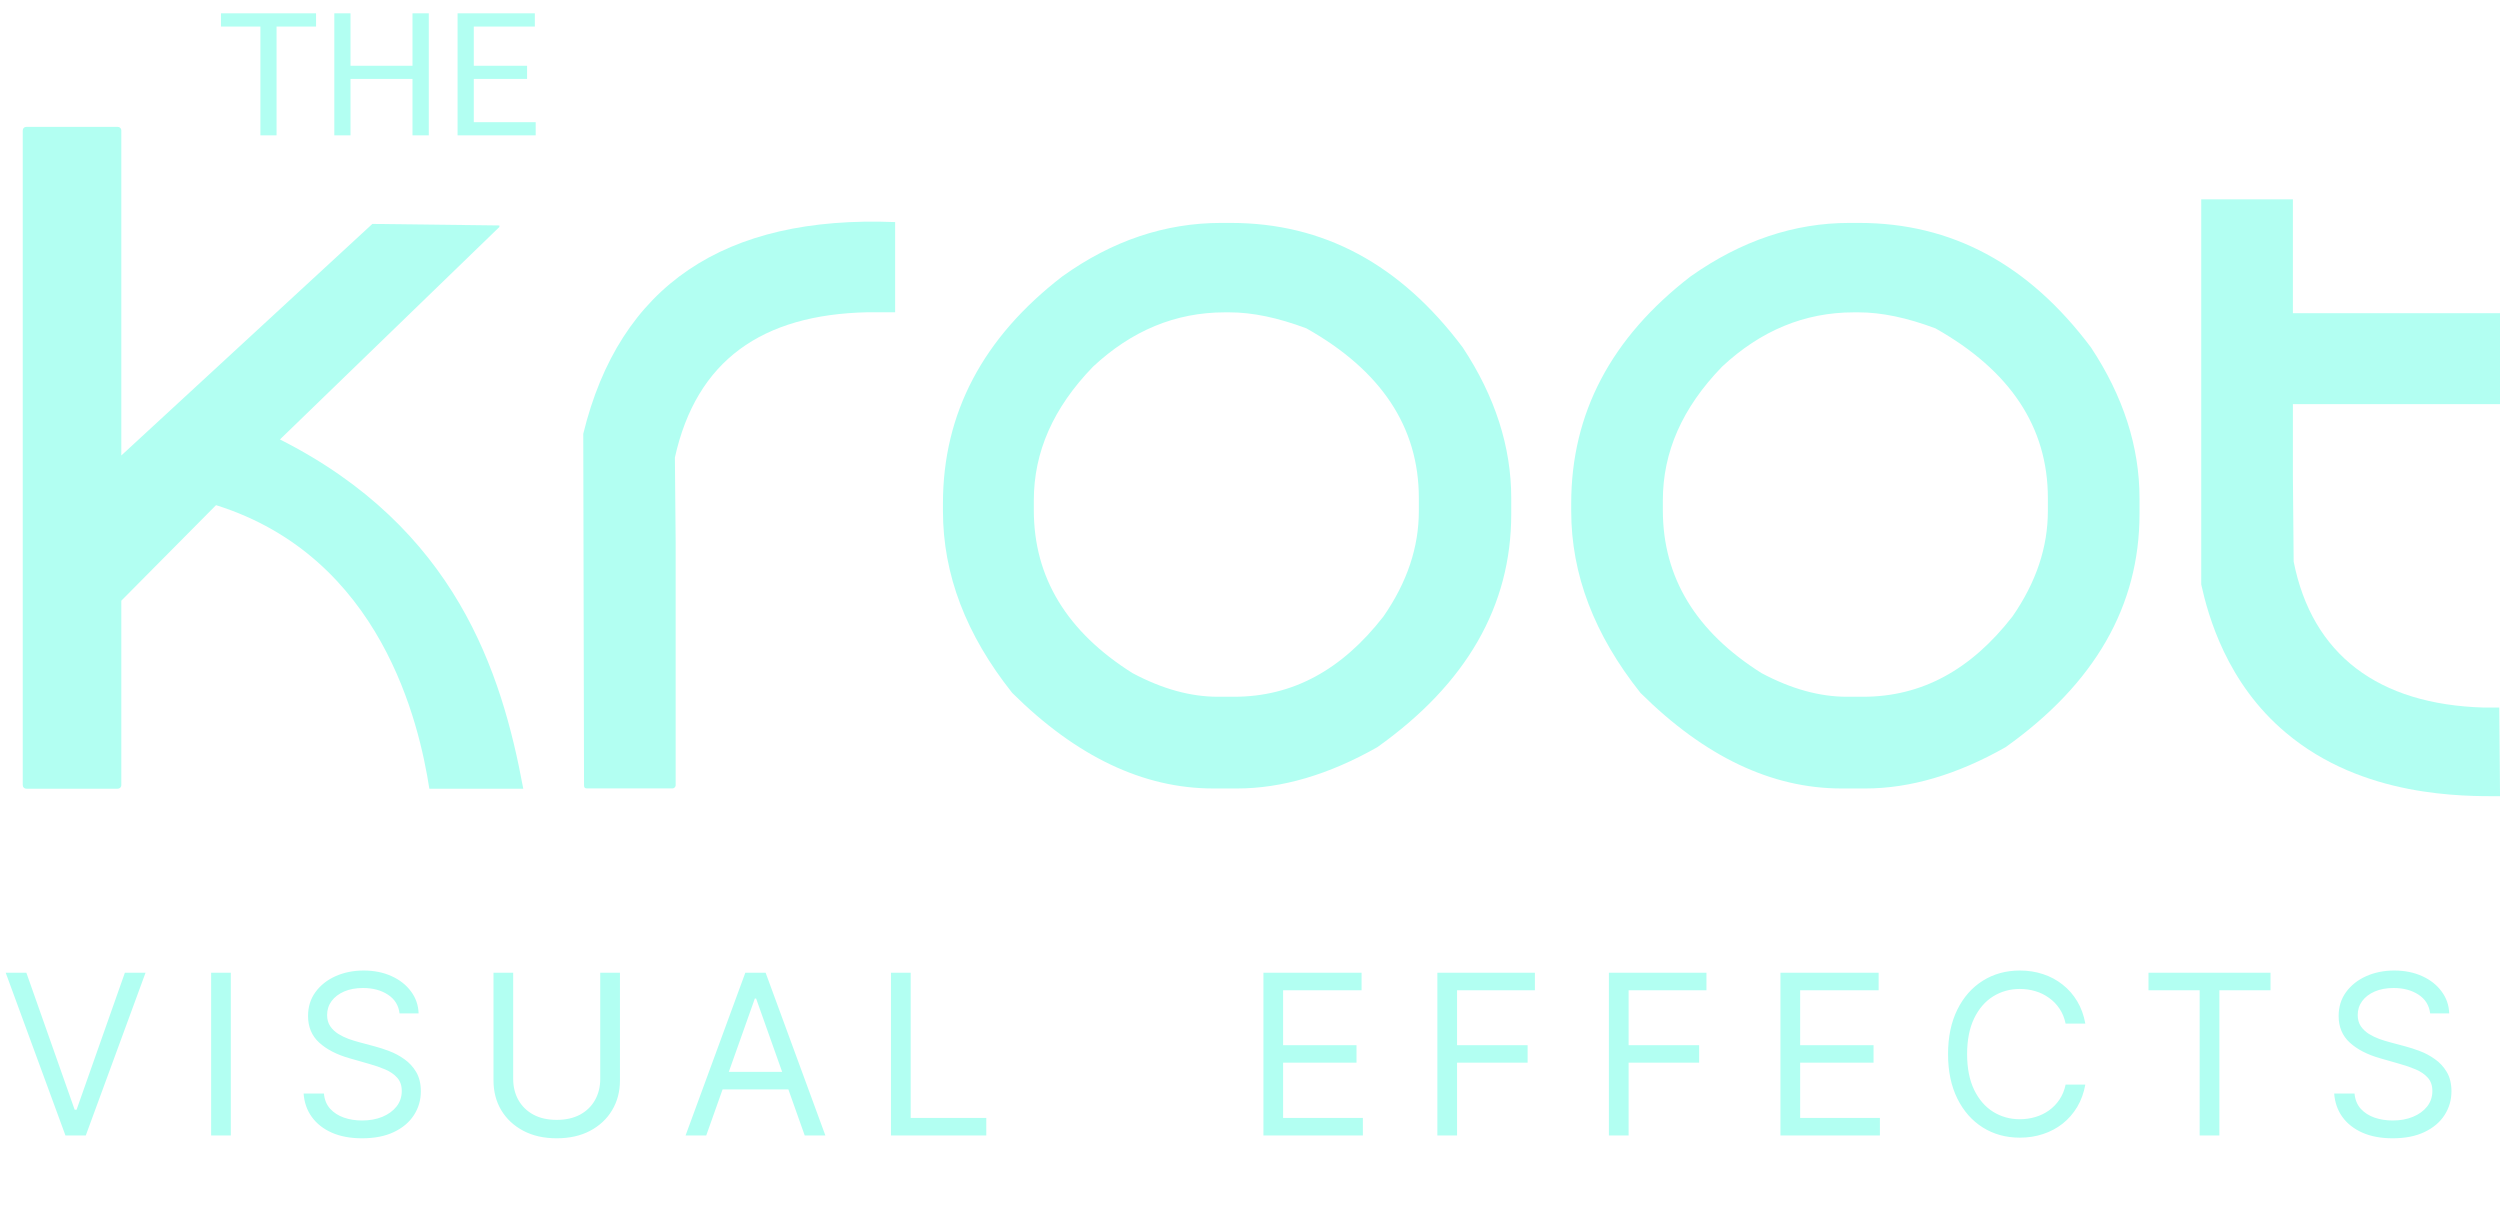
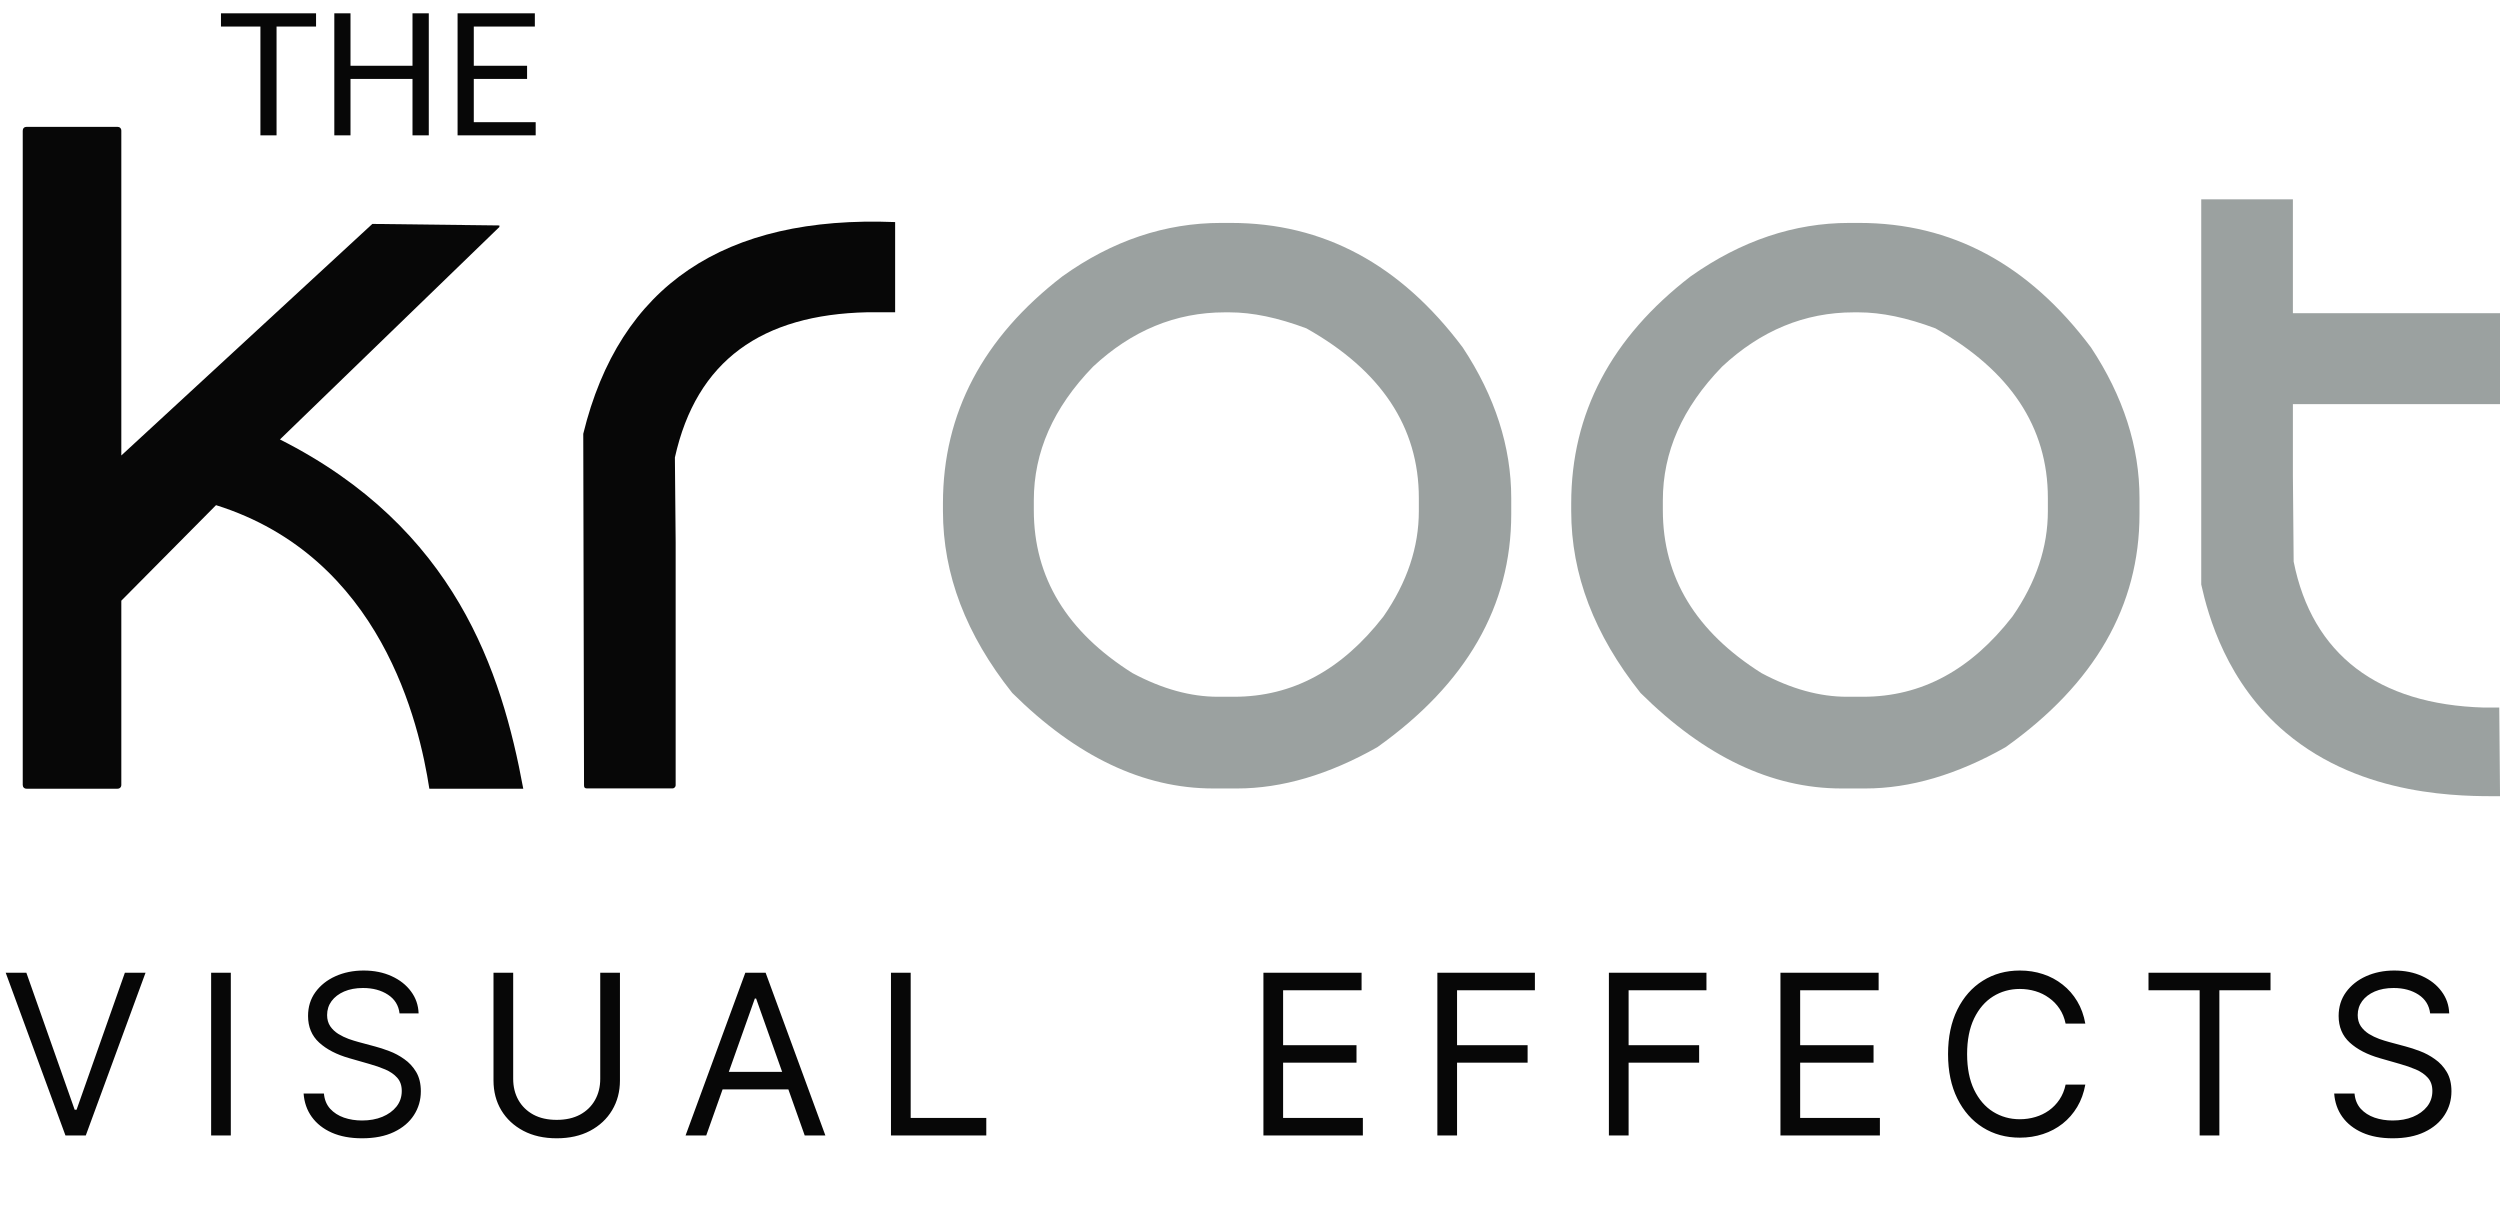
<svg xmlns="http://www.w3.org/2000/svg" width="95" height="46" viewBox="0 0 95 46" fill="none">
-   <path d="M14.149 8.509L18.977 8.567V8.625L10.638 16.699C17.309 20.067 19.065 25.527 19.884 29.971H16.315C15.934 27.502 14.5 21.171 8.209 19.196L4.61 22.826V29.826C4.61 29.913 4.551 29.971 4.463 29.971H1.011C0.923 29.971 0.864 29.913 0.864 29.826V4.966C0.864 4.878 0.923 4.82 1.011 4.82H4.463C4.551 4.82 4.61 4.878 4.61 4.966V9.757V15.973V17.308" fill="#B2FFF2" />
-   <path d="M22.164 16.484C23.539 10.85 27.519 8.178 34.015 8.439V8.701V8.991V9.514V11.576V11.866C33.693 11.866 33.313 11.866 32.962 11.866C28.953 11.953 26.465 13.696 25.646 17.384L25.675 20.608V29.843C25.675 29.901 25.617 29.96 25.558 29.96H22.31C22.223 29.96 22.193 29.93 22.193 29.843" fill="#B2FFF2" />
-   <path d="M46.396 8.471H46.776C50.287 8.471 53.214 10.039 55.584 13.204C56.813 15.063 57.427 16.98 57.427 18.926V19.536C57.427 23.021 55.73 25.983 52.336 28.394C50.492 29.439 48.707 29.962 47.01 29.962H46.103C43.44 29.962 40.894 28.742 38.466 26.332C36.71 24.124 35.832 21.83 35.832 19.42V19.129C35.832 15.702 37.354 12.827 40.368 10.504C42.27 9.139 44.289 8.471 46.396 8.471ZM39.285 19.013V19.39C39.285 21.946 40.543 24.008 43.031 25.576C44.172 26.186 45.254 26.477 46.279 26.477H46.893C49.117 26.477 50.99 25.46 52.57 23.427C53.477 22.12 53.916 20.785 53.916 19.42V18.926C53.916 16.225 52.482 14.076 49.644 12.478C48.561 12.072 47.595 11.869 46.718 11.869H46.542C44.669 11.869 43.001 12.566 41.538 13.931C40.017 15.499 39.285 17.183 39.285 19.013Z" fill="#B2FFF2" />
-   <path d="M70.27 8.471H70.65C74.162 8.471 77.088 10.039 79.458 13.204C80.687 15.063 81.301 16.98 81.301 18.926V19.536C81.301 23.021 79.604 25.983 76.21 28.394C74.366 29.439 72.581 29.962 70.884 29.962H69.977C67.314 29.962 64.768 28.742 62.34 26.332C60.584 24.124 59.706 21.83 59.706 19.42V19.129C59.706 15.702 61.228 12.827 64.242 10.504C66.173 9.139 68.192 8.471 70.27 8.471ZM63.188 19.013V19.39C63.188 21.946 64.447 24.008 66.934 25.576C68.075 26.186 69.158 26.477 70.182 26.477H70.796C73.02 26.477 74.893 25.46 76.473 23.427C77.38 22.12 77.819 20.785 77.819 19.42V18.926C77.819 16.225 76.385 14.076 73.547 12.478C72.464 12.072 71.499 11.869 70.621 11.869H70.445C68.572 11.869 66.904 12.566 65.441 13.931C63.92 15.499 63.188 17.183 63.188 19.013Z" fill="#B2FFF2" />
-   <path d="M95.001 30.256C93.625 30.256 89.793 30.314 86.866 27.846C84.613 25.958 83.911 23.402 83.647 22.211C83.647 20.934 83.647 20.062 83.647 19.772C83.647 18.668 83.647 17.274 83.647 15.822V7.574H83.764H87.013H87.13V11.902H95.001V15.357H87.13V18.087L87.159 21.34C87.862 24.883 90.377 26.771 94.386 26.887C94.679 26.887 94.972 26.887 94.972 26.887" fill="#B2FFF2" />
-   <path d="M12.01 1.009H10.509V5.143H9.896V1.009H8.397V0.506H12.01V1.009ZM16.294 5.143H15.675V2.999H13.319V5.143H12.704V0.506H13.319V2.499H15.675V0.506H16.294V5.143ZM20.029 2.999H18.004V4.643H20.356V5.143H17.388V0.506H20.324V1.009H18.004V2.499H20.029V2.999Z" fill="#B2FFF2" />
-   <path d="M1.002 36.965L2.837 42.169H2.91L4.745 36.965H5.53L3.26 43.147H2.487L0.217 36.965H1.002ZM8.771 36.965V43.147H8.023V36.965H8.771ZM15.183 38.51C15.147 38.204 15 37.967 14.742 37.798C14.485 37.629 14.169 37.544 13.794 37.544C13.521 37.544 13.281 37.589 13.076 37.677C12.873 37.766 12.714 37.887 12.599 38.042C12.486 38.197 12.43 38.373 12.43 38.571C12.43 38.736 12.469 38.877 12.548 38.996C12.628 39.113 12.731 39.21 12.856 39.289C12.98 39.365 13.111 39.429 13.248 39.479C13.385 39.527 13.511 39.567 13.625 39.597L14.253 39.766C14.414 39.808 14.593 39.866 14.79 39.941C14.99 40.015 15.18 40.117 15.361 40.246C15.544 40.373 15.695 40.535 15.814 40.735C15.932 40.934 15.992 41.178 15.992 41.468C15.992 41.802 15.904 42.104 15.729 42.374C15.556 42.643 15.303 42.858 14.969 43.017C14.637 43.176 14.233 43.255 13.758 43.255C13.316 43.255 12.932 43.184 12.608 43.041C12.286 42.898 12.033 42.699 11.848 42.443C11.664 42.188 11.561 41.891 11.537 41.553H12.309C12.329 41.786 12.408 41.979 12.545 42.132C12.684 42.283 12.859 42.396 13.07 42.47C13.283 42.543 13.513 42.579 13.758 42.579C14.044 42.579 14.3 42.533 14.528 42.44C14.755 42.346 14.935 42.215 15.068 42.048C15.201 41.879 15.267 41.681 15.267 41.456C15.267 41.251 15.21 41.084 15.095 40.955C14.981 40.826 14.83 40.722 14.643 40.641C14.456 40.561 14.253 40.49 14.036 40.43L13.275 40.212C12.792 40.074 12.41 39.876 12.128 39.618C11.847 39.36 11.706 39.023 11.706 38.607C11.706 38.261 11.799 37.959 11.986 37.701C12.175 37.442 12.429 37.24 12.747 37.097C13.067 36.953 13.424 36.88 13.819 36.88C14.217 36.88 14.571 36.952 14.881 37.094C15.191 37.235 15.437 37.428 15.618 37.674C15.801 37.919 15.897 38.198 15.907 38.51H15.183ZM22.809 36.965H23.558V41.058C23.558 41.48 23.458 41.858 23.259 42.19C23.062 42.52 22.783 42.78 22.423 42.971C22.063 43.161 21.64 43.255 21.155 43.255C20.67 43.255 20.248 43.161 19.888 42.971C19.527 42.78 19.248 42.52 19.049 42.19C18.851 41.858 18.753 41.48 18.753 41.058V36.965H19.501V40.997C19.501 41.299 19.568 41.568 19.7 41.803C19.833 42.037 20.022 42.221 20.268 42.356C20.515 42.489 20.811 42.555 21.155 42.555C21.499 42.555 21.795 42.489 22.043 42.356C22.29 42.221 22.479 42.037 22.61 41.803C22.743 41.568 22.809 41.299 22.809 40.997V36.965ZM26.837 43.147H26.052L28.322 36.965H29.094L31.364 43.147H30.579L28.732 37.943H28.684L26.837 43.147ZM27.126 40.732H30.29V41.396H27.126V40.732ZM33.857 43.147V36.965H34.606V42.482H37.479V43.147H33.857ZM48.01 43.147V36.965H51.74V37.629H48.758V39.718H51.547V40.382H48.758V42.482H51.789V43.147H48.01ZM54.62 43.147V36.965H58.326V37.629H55.368V39.718H58.049V40.382H55.368V43.147H54.62ZM61.138 43.147V36.965H64.845V37.629H61.887V39.718H64.567V40.382H61.887V43.147H61.138ZM67.657 43.147V36.965H71.388V37.629H68.406V39.718H71.195V40.382H68.406V42.482H71.436V43.147H67.657ZM79.242 38.897H78.493C78.449 38.681 78.371 38.492 78.261 38.329C78.152 38.166 78.019 38.029 77.862 37.919C77.707 37.806 77.535 37.721 77.346 37.665C77.157 37.609 76.96 37.58 76.754 37.58C76.38 37.58 76.041 37.675 75.737 37.864C75.435 38.053 75.195 38.332 75.016 38.7C74.839 39.069 74.75 39.52 74.75 40.056C74.75 40.591 74.839 41.043 75.016 41.411C75.195 41.779 75.435 42.058 75.737 42.247C76.041 42.436 76.38 42.531 76.754 42.531C76.96 42.531 77.157 42.502 77.346 42.446C77.535 42.39 77.707 42.306 77.862 42.196C78.019 42.083 78.152 41.945 78.261 41.782C78.371 41.617 78.449 41.428 78.493 41.215H79.242C79.185 41.531 79.083 41.813 78.934 42.063C78.785 42.312 78.6 42.525 78.378 42.7C78.157 42.873 77.909 43.005 77.633 43.095C77.359 43.186 77.066 43.231 76.754 43.231C76.227 43.231 75.758 43.102 75.348 42.845C74.937 42.587 74.614 42.221 74.379 41.746C74.144 41.271 74.026 40.708 74.026 40.056C74.026 39.404 74.144 38.84 74.379 38.365C74.614 37.89 74.937 37.524 75.348 37.267C75.758 37.009 76.227 36.88 76.754 36.88C77.066 36.88 77.359 36.925 77.633 37.016C77.909 37.106 78.157 37.239 78.378 37.414C78.6 37.587 78.785 37.799 78.934 38.048C79.083 38.296 79.185 38.578 79.242 38.897ZM81.643 37.629V36.965H86.28V37.629H84.336V43.147H83.587V37.629H81.643ZM92.346 38.51C92.309 38.204 92.162 37.967 91.905 37.798C91.647 37.629 91.331 37.544 90.957 37.544C90.683 37.544 90.444 37.589 90.239 37.677C90.035 37.766 89.876 37.887 89.762 38.042C89.649 38.197 89.593 38.373 89.593 38.571C89.593 38.736 89.632 38.877 89.71 38.996C89.791 39.113 89.894 39.21 90.018 39.289C90.143 39.365 90.274 39.429 90.411 39.479C90.548 39.527 90.673 39.567 90.788 39.597L91.416 39.766C91.577 39.808 91.756 39.866 91.953 39.941C92.153 40.015 92.343 40.117 92.524 40.246C92.707 40.373 92.858 40.535 92.977 40.735C93.095 40.934 93.155 41.178 93.155 41.468C93.155 41.802 93.067 42.104 92.892 42.374C92.719 42.643 92.465 42.858 92.131 43.017C91.799 43.176 91.396 43.255 90.921 43.255C90.478 43.255 90.095 43.184 89.771 43.041C89.449 42.898 89.195 42.699 89.01 42.443C88.827 42.188 88.724 41.891 88.699 41.553H89.472C89.492 41.786 89.571 41.979 89.707 42.132C89.846 42.283 90.021 42.396 90.233 42.47C90.446 42.543 90.675 42.579 90.921 42.579C91.207 42.579 91.463 42.533 91.691 42.44C91.918 42.346 92.098 42.215 92.231 42.048C92.364 41.879 92.43 41.681 92.43 41.456C92.43 41.251 92.373 41.084 92.258 40.955C92.143 40.826 91.993 40.722 91.805 40.641C91.618 40.561 91.416 40.49 91.199 40.43L90.438 40.212C89.955 40.074 89.573 39.876 89.291 39.618C89.009 39.36 88.868 39.023 88.868 38.607C88.868 38.261 88.962 37.959 89.149 37.701C89.338 37.442 89.592 37.24 89.91 37.097C90.23 36.953 90.587 36.88 90.981 36.88C91.38 36.88 91.734 36.952 92.044 37.094C92.354 37.235 92.599 37.428 92.78 37.674C92.963 37.919 93.06 38.198 93.07 38.51H92.346Z" fill="#B2FFF2" />
+   <path d="M14.149 8.509L18.977 8.567V8.625L10.638 16.699C17.309 20.067 19.065 25.527 19.884 29.971H16.315C15.934 27.502 14.5 21.171 8.209 19.196L4.61 22.826V29.826C4.61 29.913 4.551 29.971 4.463 29.971H1.011C0.923 29.971 0.864 29.913 0.864 29.826V4.966C0.864 4.878 0.923 4.82 1.011 4.82H4.463C4.551 4.82 4.61 4.878 4.61 4.966V9.757V15.973V17.308" fill="#070707" />
+   <path d="M22.164 16.484C23.539 10.85 27.519 8.178 34.015 8.439V8.701V8.991V9.514V11.576V11.866C33.693 11.866 33.313 11.866 32.962 11.866C28.953 11.953 26.465 13.696 25.646 17.384L25.675 20.608V29.843C25.675 29.901 25.617 29.96 25.558 29.96H22.31C22.223 29.96 22.193 29.93 22.193 29.843" fill="#070707" />
+   <path d="M46.396 8.471H46.776C50.287 8.471 53.214 10.039 55.584 13.204C56.813 15.063 57.427 16.98 57.427 18.926V19.536C57.427 23.021 55.73 25.983 52.336 28.394C50.492 29.439 48.707 29.962 47.01 29.962H46.103C43.44 29.962 40.894 28.742 38.466 26.332C36.71 24.124 35.832 21.83 35.832 19.42V19.129C35.832 15.702 37.354 12.827 40.368 10.504C42.27 9.139 44.289 8.471 46.396 8.471ZM39.285 19.013V19.39C39.285 21.946 40.543 24.008 43.031 25.576C44.172 26.186 45.254 26.477 46.279 26.477H46.893C49.117 26.477 50.99 25.46 52.57 23.427C53.477 22.12 53.916 20.785 53.916 19.42V18.926C53.916 16.225 52.482 14.076 49.644 12.478C48.561 12.072 47.595 11.869 46.718 11.869H46.542C44.669 11.869 43.001 12.566 41.538 13.931C40.017 15.499 39.285 17.183 39.285 19.013Z" fill="#9BA1A0" />
+   <path d="M70.27 8.471H70.65C74.162 8.471 77.088 10.039 79.458 13.204C80.687 15.063 81.301 16.98 81.301 18.926V19.536C81.301 23.021 79.604 25.983 76.21 28.394C74.366 29.439 72.581 29.962 70.884 29.962H69.977C67.314 29.962 64.768 28.742 62.34 26.332C60.584 24.124 59.706 21.83 59.706 19.42V19.129C59.706 15.702 61.228 12.827 64.242 10.504C66.173 9.139 68.192 8.471 70.27 8.471ZM63.188 19.013V19.39C63.188 21.946 64.447 24.008 66.934 25.576C68.075 26.186 69.158 26.477 70.182 26.477H70.796C73.02 26.477 74.893 25.46 76.473 23.427C77.38 22.12 77.819 20.785 77.819 19.42V18.926C77.819 16.225 76.385 14.076 73.547 12.478C72.464 12.072 71.499 11.869 70.621 11.869H70.445C68.572 11.869 66.904 12.566 65.441 13.931C63.92 15.499 63.188 17.183 63.188 19.013Z" fill="#9BA1A0" />
+   <path d="M95.001 30.256C93.625 30.256 89.793 30.314 86.866 27.846C84.613 25.958 83.911 23.402 83.647 22.211C83.647 20.934 83.647 20.062 83.647 19.772C83.647 18.668 83.647 17.274 83.647 15.822V7.574H83.764H87.013H87.13V11.902H95.001V15.357H87.13V18.087L87.159 21.34C87.862 24.883 90.377 26.771 94.386 26.887C94.679 26.887 94.972 26.887 94.972 26.887" fill="#9BA1A0" />
+   <path d="M12.01 1.009H10.509V5.143H9.896V1.009H8.397V0.506H12.01V1.009ZM16.294 5.143H15.675V2.999H13.319V5.143H12.704V0.506H13.319V2.499H15.675V0.506H16.294V5.143ZM20.029 2.999H18.004V4.643H20.356V5.143H17.388V0.506H20.324V1.009H18.004V2.499H20.029V2.999Z" fill="#070707" />
+   <path d="M1.002 36.965L2.837 42.169H2.91L4.745 36.965H5.53L3.26 43.147H2.487L0.217 36.965H1.002ZM8.771 36.965V43.147H8.023V36.965H8.771ZM15.183 38.51C15.147 38.204 15 37.967 14.742 37.798C14.485 37.629 14.169 37.544 13.794 37.544C13.521 37.544 13.281 37.589 13.076 37.677C12.873 37.766 12.714 37.887 12.599 38.042C12.486 38.197 12.43 38.373 12.43 38.571C12.43 38.736 12.469 38.877 12.548 38.996C12.628 39.113 12.731 39.21 12.856 39.289C12.98 39.365 13.111 39.429 13.248 39.479C13.385 39.527 13.511 39.567 13.625 39.597L14.253 39.766C14.414 39.808 14.593 39.866 14.79 39.941C14.99 40.015 15.18 40.117 15.361 40.246C15.544 40.373 15.695 40.535 15.814 40.735C15.932 40.934 15.992 41.178 15.992 41.468C15.992 41.802 15.904 42.104 15.729 42.374C15.556 42.643 15.303 42.858 14.969 43.017C14.637 43.176 14.233 43.255 13.758 43.255C13.316 43.255 12.932 43.184 12.608 43.041C12.286 42.898 12.033 42.699 11.848 42.443C11.664 42.188 11.561 41.891 11.537 41.553H12.309C12.329 41.786 12.408 41.979 12.545 42.132C12.684 42.283 12.859 42.396 13.07 42.47C13.283 42.543 13.513 42.579 13.758 42.579C14.044 42.579 14.3 42.533 14.528 42.44C14.755 42.346 14.935 42.215 15.068 42.048C15.201 41.879 15.267 41.681 15.267 41.456C15.267 41.251 15.21 41.084 15.095 40.955C14.981 40.826 14.83 40.722 14.643 40.641C14.456 40.561 14.253 40.49 14.036 40.43L13.275 40.212C12.792 40.074 12.41 39.876 12.128 39.618C11.847 39.36 11.706 39.023 11.706 38.607C11.706 38.261 11.799 37.959 11.986 37.701C12.175 37.442 12.429 37.24 12.747 37.097C13.067 36.953 13.424 36.88 13.819 36.88C14.217 36.88 14.571 36.952 14.881 37.094C15.191 37.235 15.437 37.428 15.618 37.674C15.801 37.919 15.897 38.198 15.907 38.51H15.183ZM22.809 36.965H23.558V41.058C23.558 41.48 23.458 41.858 23.259 42.19C23.062 42.52 22.783 42.78 22.423 42.971C22.063 43.161 21.64 43.255 21.155 43.255C20.67 43.255 20.248 43.161 19.888 42.971C19.527 42.78 19.248 42.52 19.049 42.19C18.851 41.858 18.753 41.48 18.753 41.058V36.965H19.501V40.997C19.501 41.299 19.568 41.568 19.7 41.803C19.833 42.037 20.022 42.221 20.268 42.356C20.515 42.489 20.811 42.555 21.155 42.555C21.499 42.555 21.795 42.489 22.043 42.356C22.29 42.221 22.479 42.037 22.61 41.803C22.743 41.568 22.809 41.299 22.809 40.997V36.965ZM26.837 43.147H26.052L28.322 36.965H29.094L31.364 43.147H30.579L28.732 37.943H28.684L26.837 43.147ZM27.126 40.732H30.29V41.396H27.126V40.732ZM33.857 43.147V36.965H34.606V42.482H37.479V43.147H33.857ZM48.01 43.147V36.965H51.74V37.629H48.758V39.718H51.547V40.382H48.758V42.482H51.789V43.147H48.01ZM54.62 43.147V36.965H58.326V37.629H55.368V39.718H58.049V40.382H55.368V43.147H54.62ZM61.138 43.147V36.965H64.845V37.629H61.887V39.718H64.567V40.382H61.887V43.147H61.138ZM67.657 43.147V36.965H71.388V37.629H68.406V39.718H71.195V40.382H68.406V42.482H71.436V43.147H67.657ZM79.242 38.897H78.493C78.449 38.681 78.371 38.492 78.261 38.329C78.152 38.166 78.019 38.029 77.862 37.919C77.707 37.806 77.535 37.721 77.346 37.665C77.157 37.609 76.96 37.58 76.754 37.58C76.38 37.58 76.041 37.675 75.737 37.864C75.435 38.053 75.195 38.332 75.016 38.7C74.839 39.069 74.75 39.52 74.75 40.056C74.75 40.591 74.839 41.043 75.016 41.411C75.195 41.779 75.435 42.058 75.737 42.247C76.041 42.436 76.38 42.531 76.754 42.531C76.96 42.531 77.157 42.502 77.346 42.446C77.535 42.39 77.707 42.306 77.862 42.196C78.019 42.083 78.152 41.945 78.261 41.782C78.371 41.617 78.449 41.428 78.493 41.215H79.242C79.185 41.531 79.083 41.813 78.934 42.063C78.785 42.312 78.6 42.525 78.378 42.7C78.157 42.873 77.909 43.005 77.633 43.095C77.359 43.186 77.066 43.231 76.754 43.231C76.227 43.231 75.758 43.102 75.348 42.845C74.937 42.587 74.614 42.221 74.379 41.746C74.144 41.271 74.026 40.708 74.026 40.056C74.026 39.404 74.144 38.84 74.379 38.365C74.614 37.89 74.937 37.524 75.348 37.267C75.758 37.009 76.227 36.88 76.754 36.88C77.066 36.88 77.359 36.925 77.633 37.016C77.909 37.106 78.157 37.239 78.378 37.414C78.6 37.587 78.785 37.799 78.934 38.048C79.083 38.296 79.185 38.578 79.242 38.897ZM81.643 37.629V36.965H86.28V37.629H84.336V43.147H83.587V37.629H81.643ZM92.346 38.51C92.309 38.204 92.162 37.967 91.905 37.798C91.647 37.629 91.331 37.544 90.957 37.544C90.683 37.544 90.444 37.589 90.239 37.677C90.035 37.766 89.876 37.887 89.762 38.042C89.649 38.197 89.593 38.373 89.593 38.571C89.593 38.736 89.632 38.877 89.71 38.996C89.791 39.113 89.894 39.21 90.018 39.289C90.143 39.365 90.274 39.429 90.411 39.479C90.548 39.527 90.673 39.567 90.788 39.597L91.416 39.766C91.577 39.808 91.756 39.866 91.953 39.941C92.153 40.015 92.343 40.117 92.524 40.246C92.707 40.373 92.858 40.535 92.977 40.735C93.095 40.934 93.155 41.178 93.155 41.468C93.155 41.802 93.067 42.104 92.892 42.374C92.719 42.643 92.465 42.858 92.131 43.017C91.799 43.176 91.396 43.255 90.921 43.255C90.478 43.255 90.095 43.184 89.771 43.041C89.449 42.898 89.195 42.699 89.01 42.443C88.827 42.188 88.724 41.891 88.699 41.553H89.472C89.492 41.786 89.571 41.979 89.707 42.132C89.846 42.283 90.021 42.396 90.233 42.47C90.446 42.543 90.675 42.579 90.921 42.579C91.207 42.579 91.463 42.533 91.691 42.44C91.918 42.346 92.098 42.215 92.231 42.048C92.364 41.879 92.43 41.681 92.43 41.456C92.43 41.251 92.373 41.084 92.258 40.955C92.143 40.826 91.993 40.722 91.805 40.641C91.618 40.561 91.416 40.49 91.199 40.43L90.438 40.212C89.955 40.074 89.573 39.876 89.291 39.618C89.009 39.36 88.868 39.023 88.868 38.607C88.868 38.261 88.962 37.959 89.149 37.701C89.338 37.442 89.592 37.24 89.91 37.097C90.23 36.953 90.587 36.88 90.981 36.88C91.38 36.88 91.734 36.952 92.044 37.094C92.354 37.235 92.599 37.428 92.78 37.674C92.963 37.919 93.06 38.198 93.07 38.51H92.346Z" fill="#070707" />
</svg>
